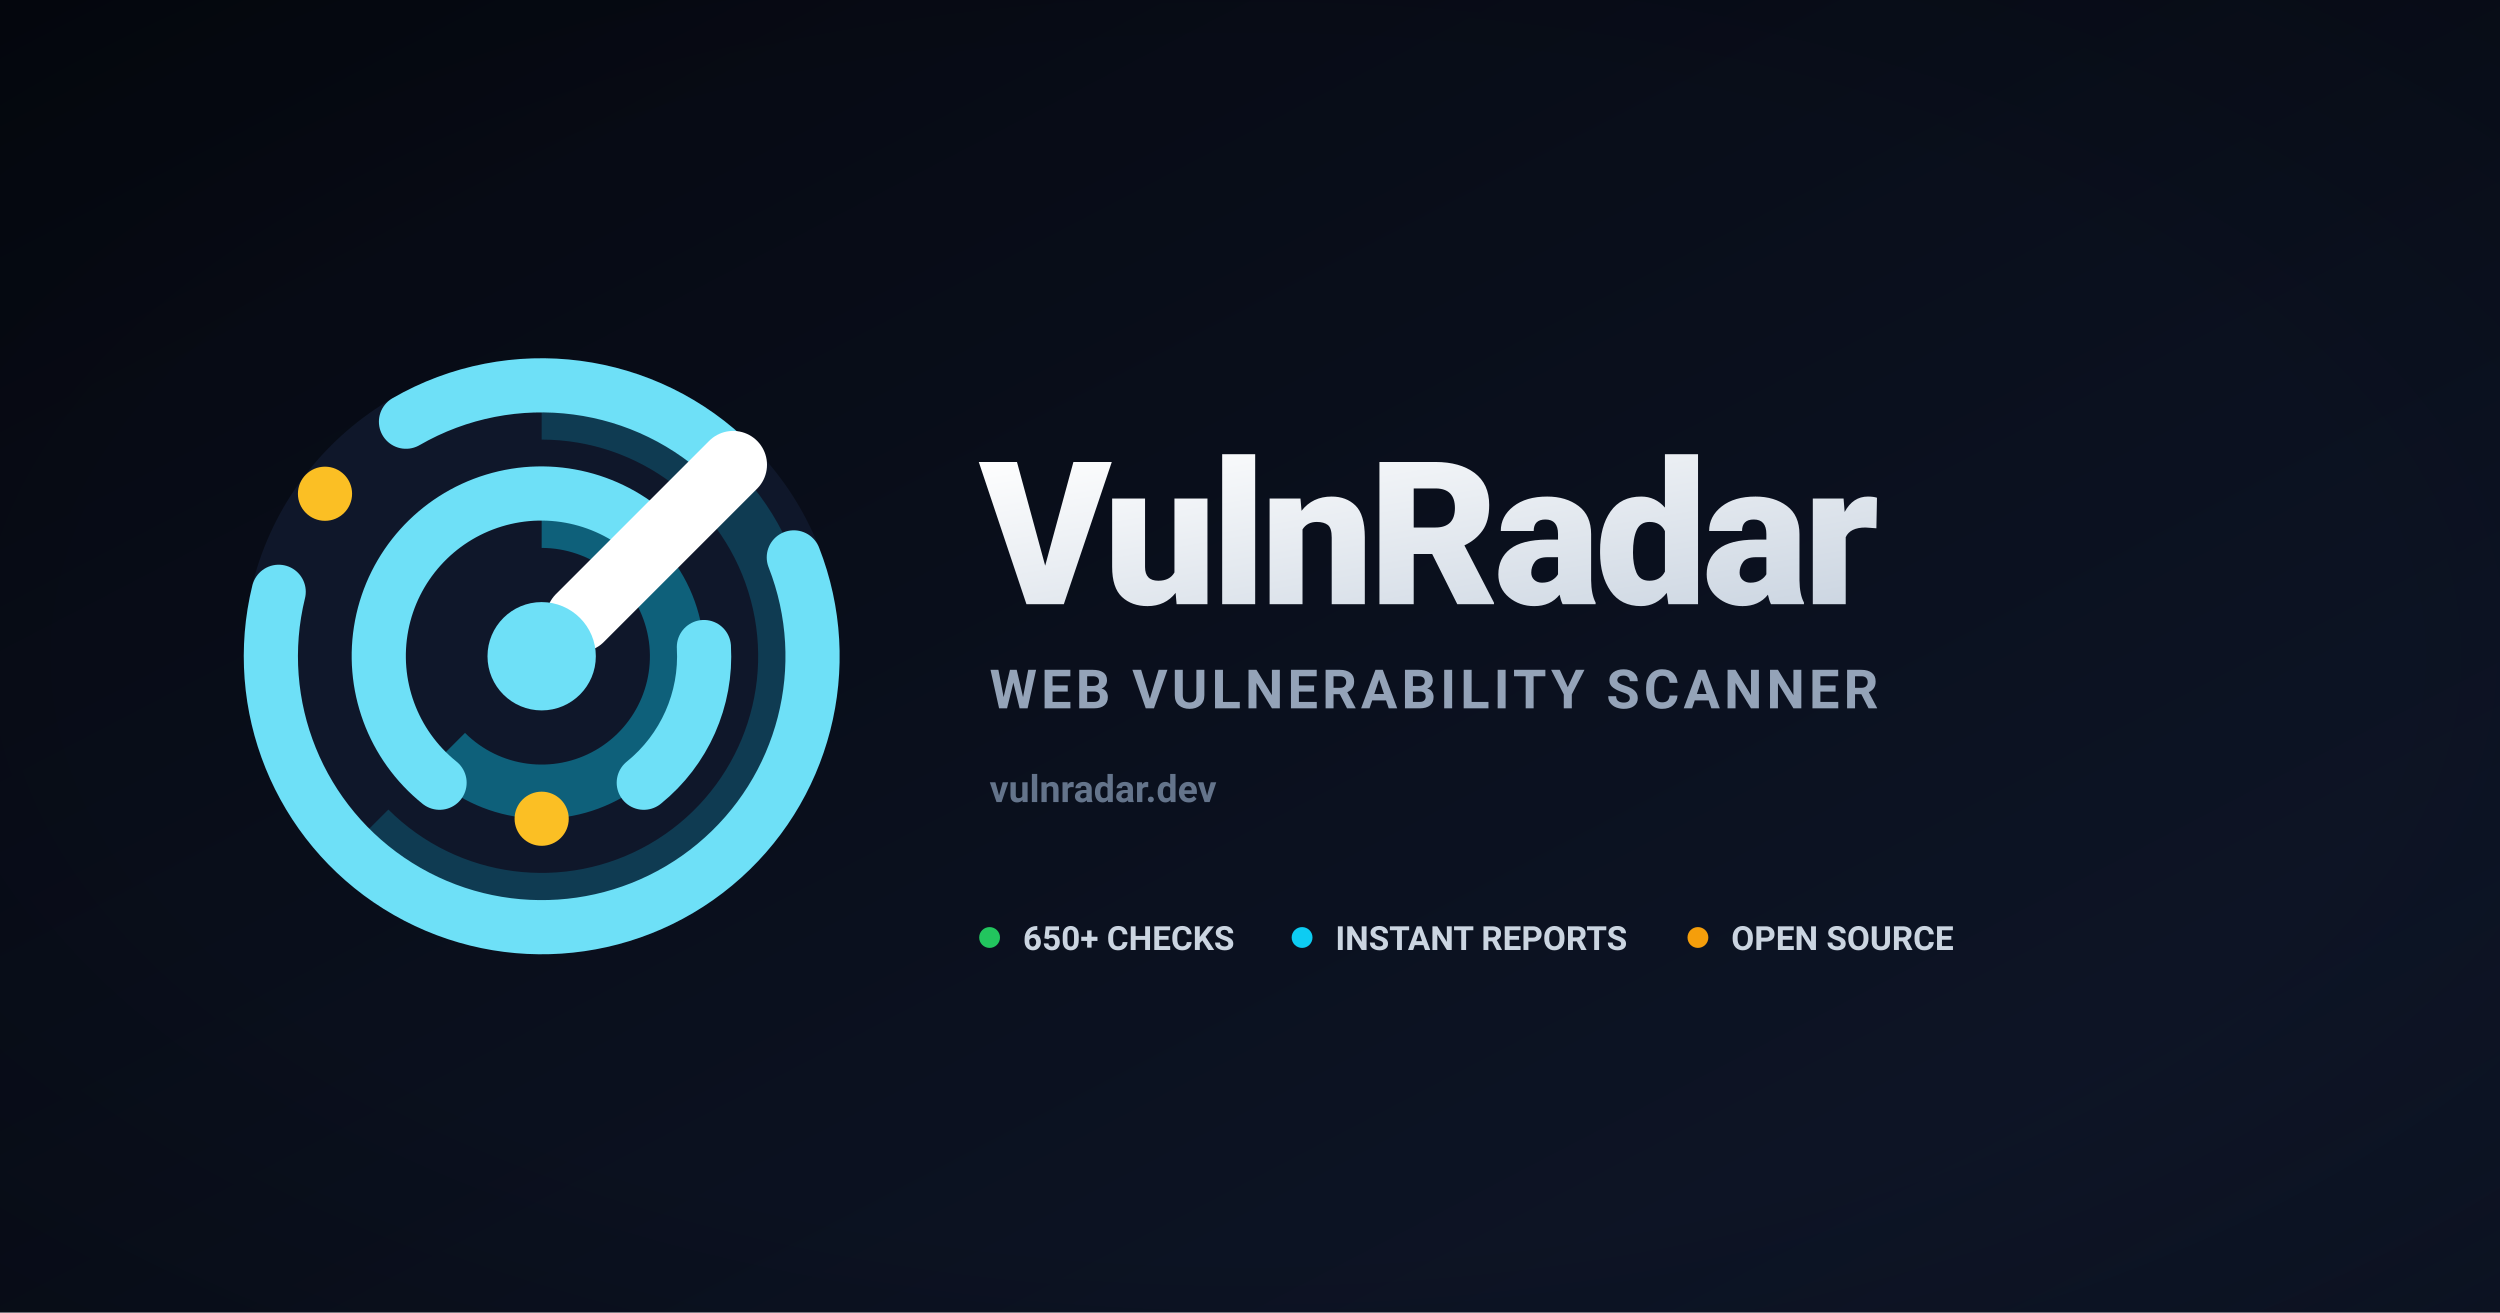
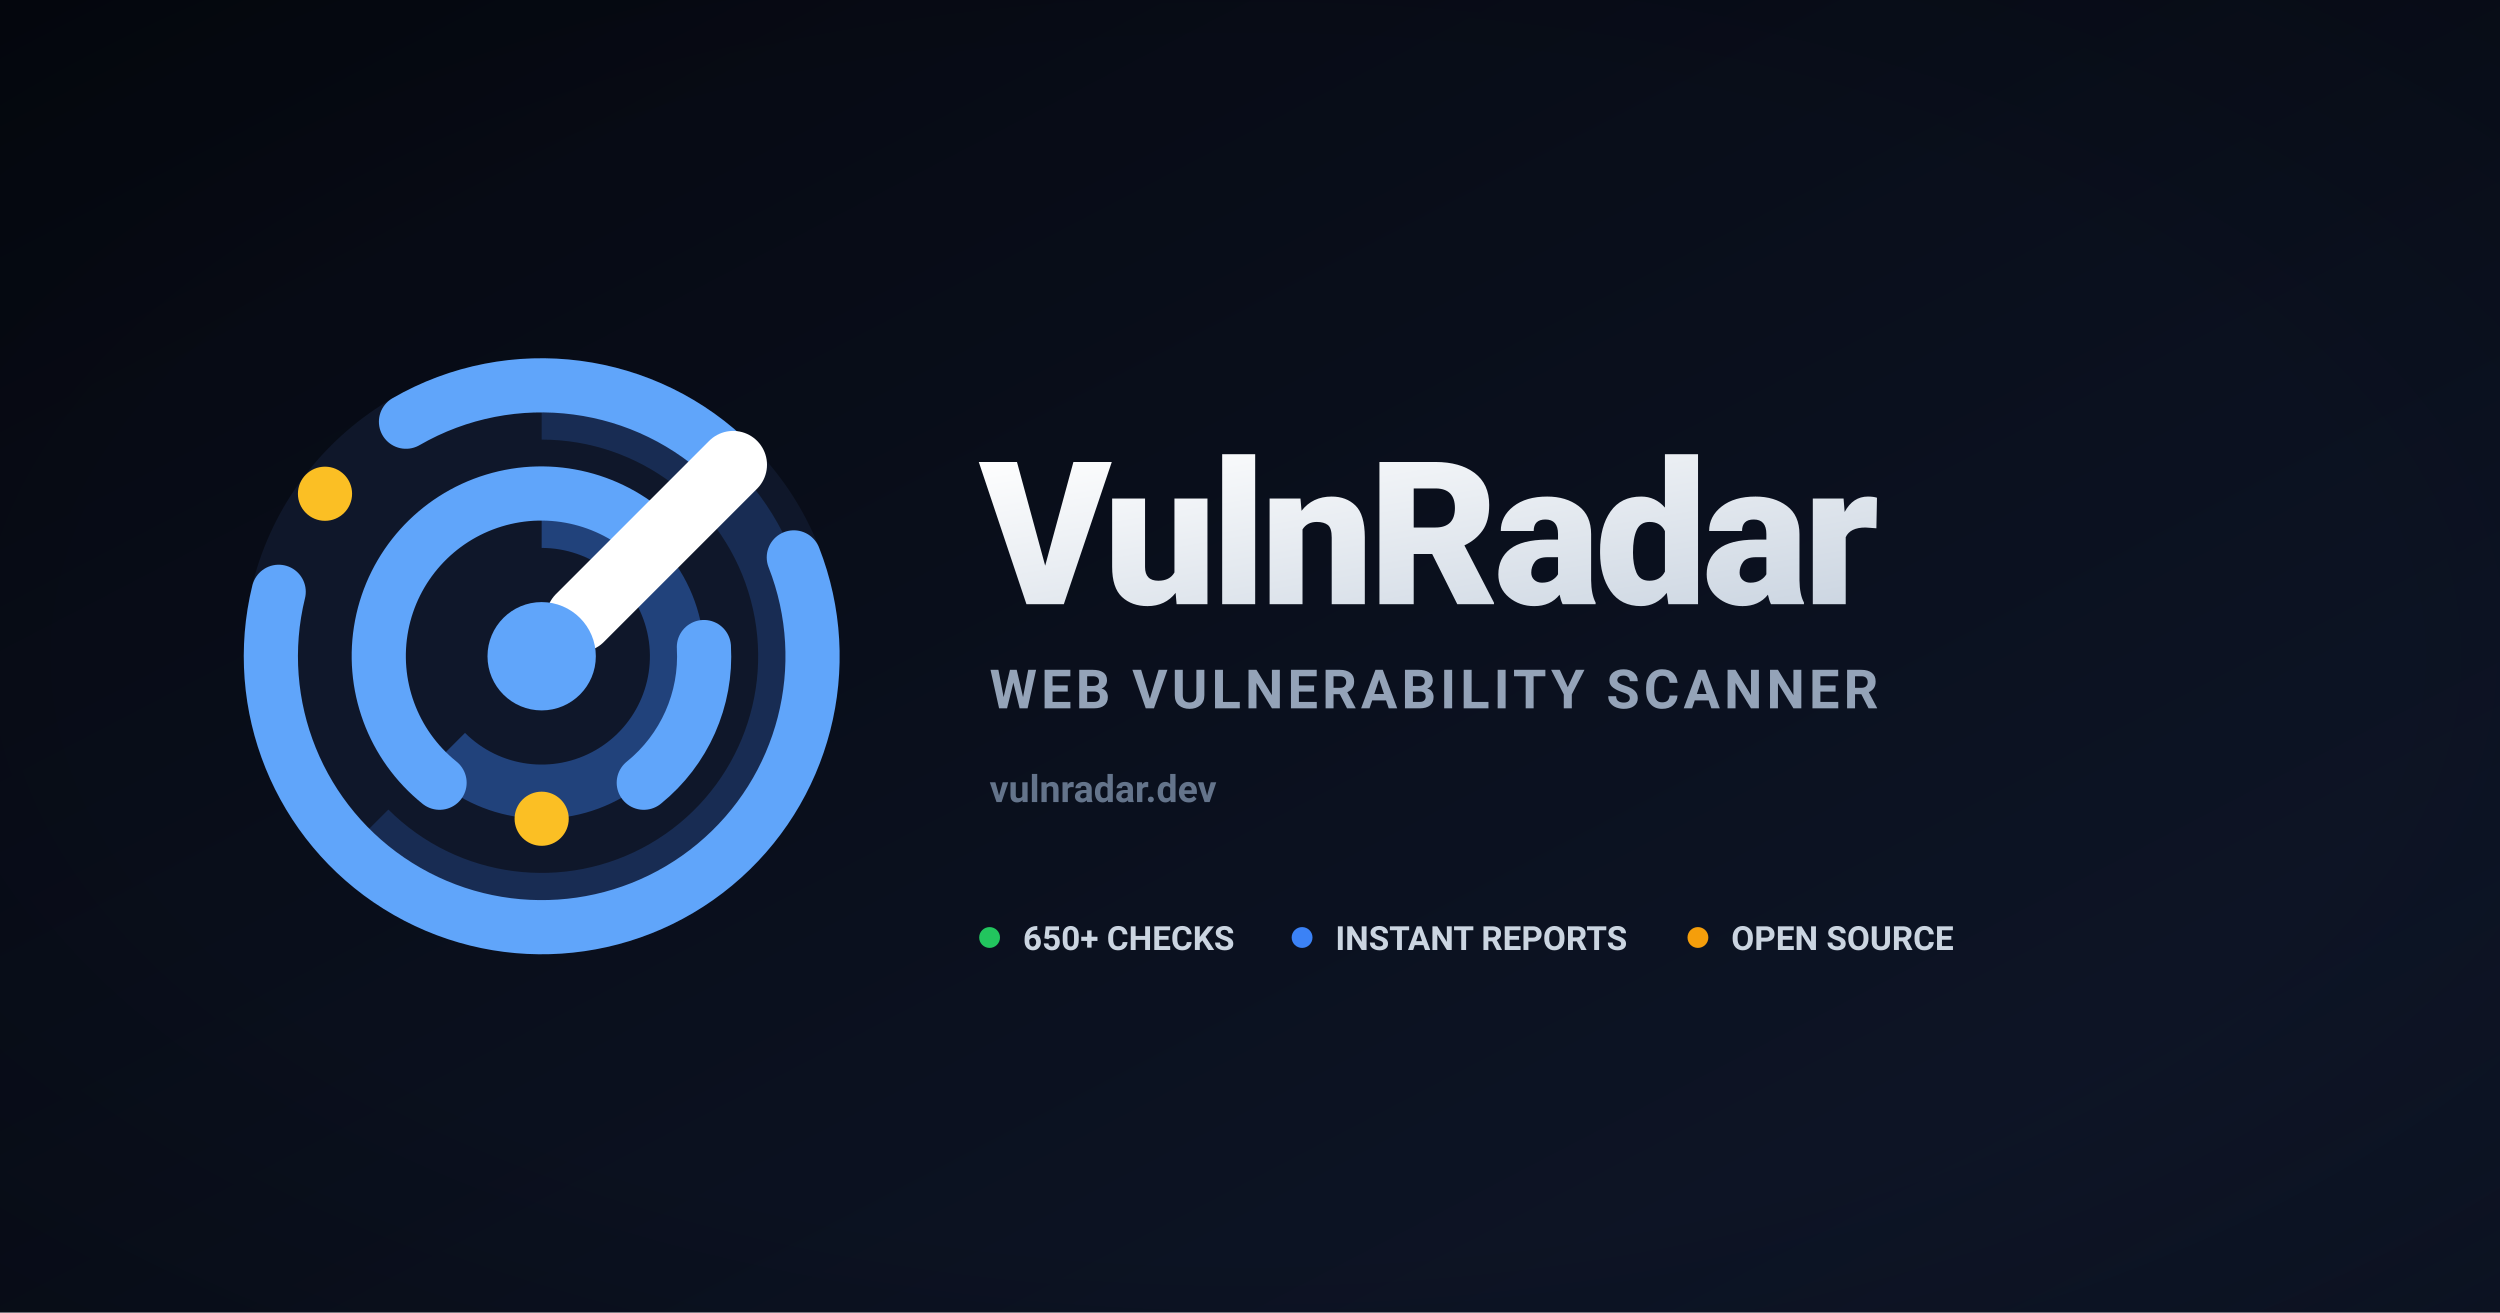
<svg xmlns="http://www.w3.org/2000/svg" width="1200" height="630" viewBox="0 0 1200 630">
  <defs>
    <linearGradient id="bg" x1="0%" y1="0%" x2="100%" y2="100%">
      <stop offset="0%" stop-color="#050810" />
      <stop offset="100%" stop-color="#0f172a" />
    </linearGradient>
    <linearGradient id="textGrad" x1="0%" y1="0%" x2="100%" y2="100%">
      <stop offset="0%" stop-color="#ffffff" />
      <stop offset="100%" stop-color="#cbd5e1" />
    </linearGradient>
    <radialGradient id="vignette" cx="50%" cy="50%" r="75%">
      <stop offset="60%" stop-color="#000000" stop-opacity="0" />
      <stop offset="100%" stop-color="#000000" stop-opacity="0.25" />
    </radialGradient>
  </defs>
  <rect width="1200" height="630" fill="url(#bg)" />
  <rect width="1200" height="630" fill="url(#vignette)" />
  <g transform="translate(260 315) scale(13) translate(-12 -12)">
    <circle cx="12" cy="12" r="11" fill="#0f172a" />
-     <path d="M12 2a10 10 0 1 1-7.07 17.07l1.41-1.41A8 8 0 1 0 12 4V2z" fill="#0dccf2" opacity="0.2" />
-     <path d="M12 6a6 6 0 1 1-4.24 10.24l1.41-1.41A4 4 0 1 0 12 8V6z" fill="#0dccf2" opacity="0.4" />
-     <g fill="none" stroke="#6ee0f7" stroke-width="2" stroke-linecap="round" stroke-linejoin="round">
+     <path d="M12 2a10 10 0 1 1-7.07 17.07l1.41-1.41A8 8 0 1 0 12 4V2z" fill="#3b82f6" opacity="0.2" />
+     <path d="M12 6a6 6 0 1 1-4.24 10.24l1.41-1.41A4 4 0 1 0 12 8V6z" fill="#3b82f6" opacity="0.4" />
+     <g fill="none" stroke="#60a5fa" stroke-width="2" stroke-linecap="round" stroke-linejoin="round">
      <path d="M19.07 4.93A10 10 0 0 0 6.99 3.34" />
      <path d="M2.29 9.62A10 10 0 1 0 21.31 8.35" />
      <path d="M16.24 7.76A6 6 0 1 0 8.23 16.67" />
      <path d="M17.99 11.66A6 6 0 0 1 15.77 16.67" />
      <path d="m13.41 10.59 5.66-5.66" stroke="#ffffff" stroke-width="2.5" />
-       <circle cx="12" cy="12" r="2" fill="#6ee0f7" stroke="none" />
+       <circle cx="12" cy="12" r="2" fill="#60a5fa" stroke="none" />
      <circle cx="4" cy="6" r="1" fill="#fbbf24" stroke="none" />
      <circle cx="12" cy="18" r="1" fill="#fbbf24" stroke="none" />
    </g>
  </g>
  <text x="470" y="290" font-family="system-ui, -apple-system, 'Segoe UI', Roboto, sans-serif" font-size="96" font-weight="800" fill="url(#textGrad)" letter-spacing="-2.5">
    VulnRadar
  </text>
  <text x="475" y="340" font-family="system-ui, -apple-system, 'Segoe UI', Roboto, sans-serif" font-size="26" font-weight="600" fill="#94a3b8" letter-spacing="2">
    WEB VULNERABILITY SCANNER
  </text>
  <text x="475" y="385" font-family="system-ui, -apple-system, 'Segoe UI', Roboto, sans-serif" font-size="18" font-weight="600" fill="#64748b">
    vulnradar.dev
  </text>
  <g transform="translate(475 450)" font-family="system-ui, -apple-system, 'Segoe UI', Roboto, sans-serif" font-size="16" font-weight="700" fill="#cbd5e1">
    <g transform="translate(0 0)">
      <circle cx="0" cy="0" r="5" fill="#22c55e" />
      <text x="16" y="6">650+ CHECKS</text>
    </g>
    <g transform="translate(150 0)">
-       <circle cx="0" cy="0" r="5" fill="#0dccf2" />
+       <circle cx="0" cy="0" r="5" fill="#3b82f6" />
      <text x="16" y="6">INSTANT REPORTS</text>
    </g>
    <g transform="translate(340 0)">
      <circle cx="0" cy="0" r="5" fill="#f59e0b" />
      <text x="16" y="6">OPEN SOURCE</text>
    </g>
  </g>
</svg>
